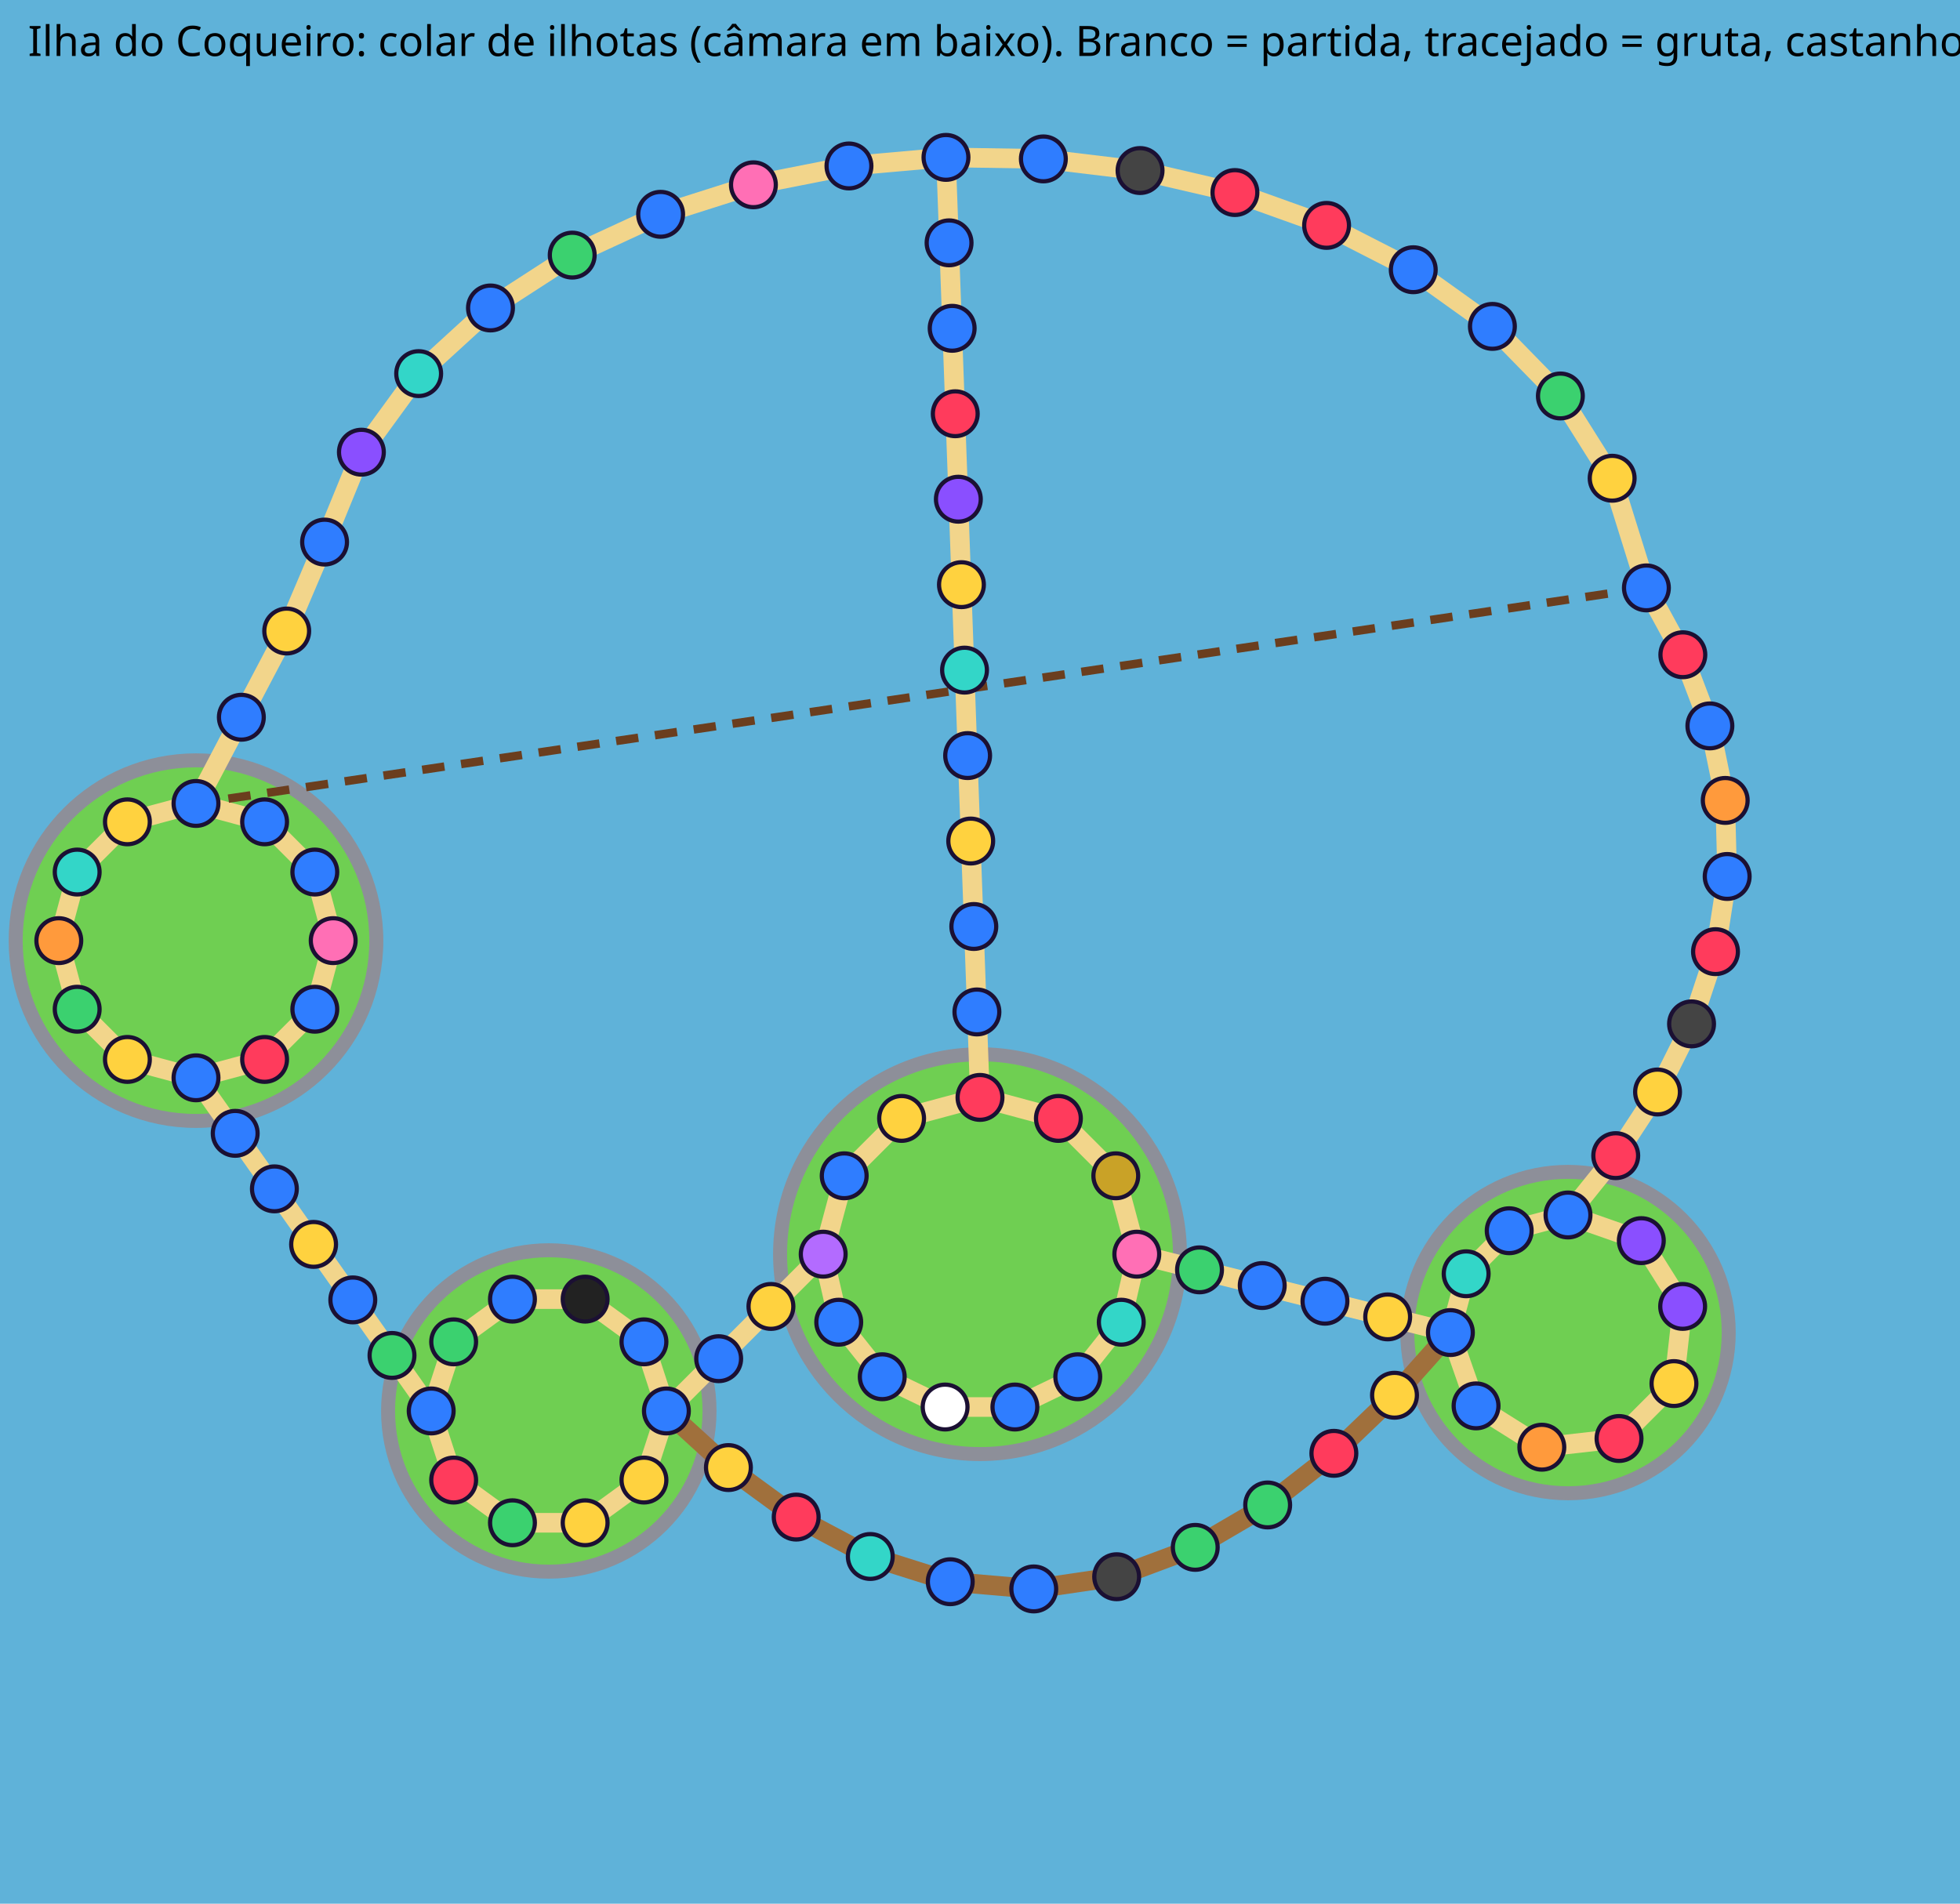
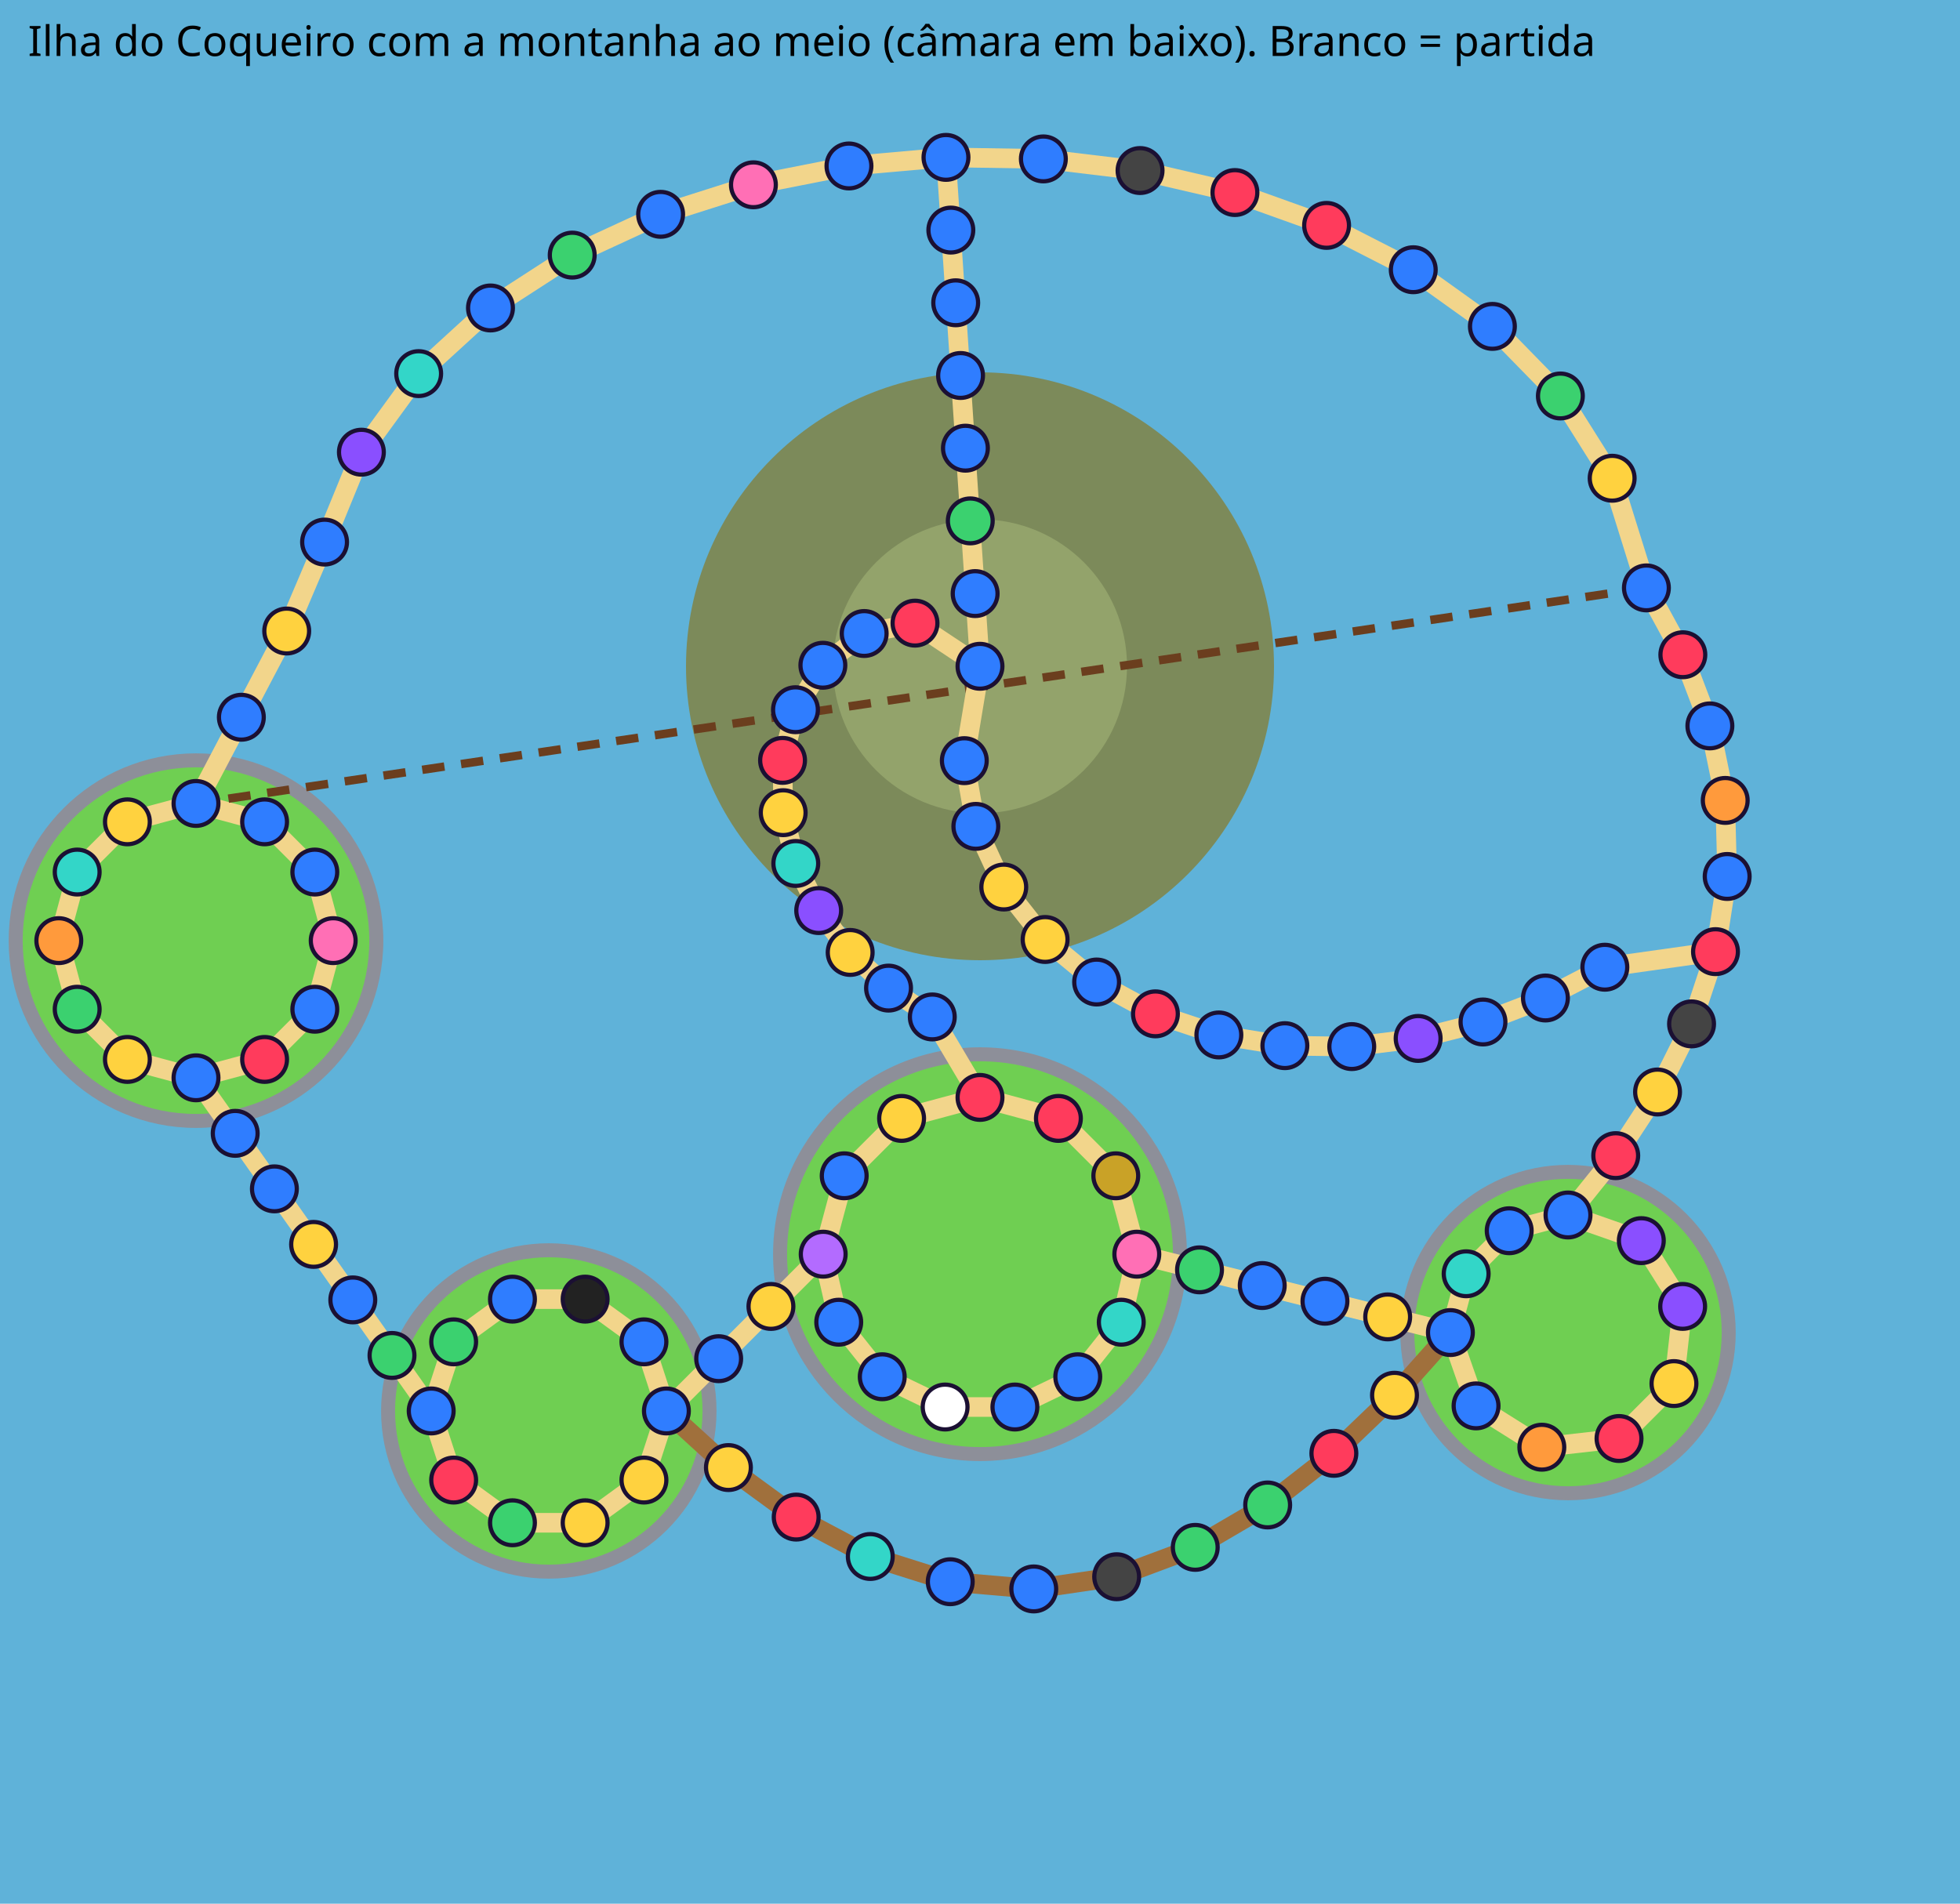
<svg xmlns="http://www.w3.org/2000/svg" width="700" height="680" viewBox="0 0 700 680">
  <rect width="700" height="680" fill="#5fb2d9" />
+   <circle cx="350" cy="238" r="105" fill="#7c8a5a" />
+   <circle cx="350" cy="238" r="52.5" fill="#93a36b" />
  <circle cx="350" cy="448" r="71.4" fill="#6fcf52" stroke="#8d8f99" stroke-width="5" />
  <circle cx="560" cy="476" r="57.4" fill="#6fcf52" stroke="#8d8f99" stroke-width="5" />
  <circle cx="70" cy="336" r="64.4" fill="#6fcf52" stroke="#8d8f99" stroke-width="5" />
  <circle cx="196" cy="504" r="57.4" fill="#6fcf52" stroke="#8d8f99" stroke-width="5" />
  <line x1="294" y1="448" x2="299.546" y2="472.297" stroke="#f2d58b" stroke-width="7" />
  <line x1="294" y1="448" x2="301.503" y2="420" stroke="#f2d58b" stroke-width="7" />
  <line x1="406" y1="448" x2="428.4" y2="453.6" stroke="#f2d58b" stroke-width="7" />
  <line x1="299.546" y1="472.297" x2="315.085" y2="491.782" stroke="#f2d58b" stroke-width="7" />
  <line x1="315.085" y1="491.782" x2="337.539" y2="502.596" stroke="#f2d58b" stroke-width="7" />
  <line x1="337.539" y1="502.596" x2="362.461" y2="502.596" stroke="#f2d58b" stroke-width="7" />
  <line x1="362.461" y1="502.596" x2="384.915" y2="491.782" stroke="#f2d58b" stroke-width="7" />
  <line x1="384.915" y1="491.782" x2="400.454" y2="472.297" stroke="#f2d58b" stroke-width="7" />
  <line x1="400.454" y1="472.297" x2="406" y2="448" stroke="#f2d58b" stroke-width="7" />
  <line x1="301.503" y1="420" x2="322" y2="399.503" stroke="#f2d58b" stroke-width="7" />
  <line x1="322" y1="399.503" x2="350" y2="392" stroke="#f2d58b" stroke-width="7" />
  <line x1="350" y1="392" x2="378" y2="399.503" stroke="#f2d58b" stroke-width="7" />
-   <line x1="350" y1="392" x2="348.895" y2="361.474" stroke="#f2d58b" stroke-width="7" />
+   <line x1="350" y1="392" x2="332.961" y2="363.256" stroke="#f2d58b" stroke-width="7" />
  <line x1="378" y1="399.503" x2="398.497" y2="420" stroke="#f2d58b" stroke-width="7" />
  <line x1="398.497" y1="420" x2="406" y2="448" stroke="#f2d58b" stroke-width="7" />
  <line x1="518" y1="476" x2="523.627" y2="455" stroke="#f2d58b" stroke-width="7" />
  <line x1="518" y1="476" x2="527.163" y2="502.186" stroke="#f2d58b" stroke-width="7" />
  <line x1="560" y1="434" x2="577.046" y2="412.799" stroke="#f2d58b" stroke-width="7" />
  <line x1="523.627" y1="455" x2="539" y2="439.627" stroke="#f2d58b" stroke-width="7" />
  <line x1="539" y1="439.627" x2="560" y2="434" stroke="#f2d58b" stroke-width="7" />
  <line x1="527.163" y1="502.186" x2="550.654" y2="516.947" stroke="#f2d58b" stroke-width="7" />
  <line x1="550.654" y1="516.947" x2="578.223" y2="513.841" stroke="#f2d58b" stroke-width="7" />
  <line x1="578.223" y1="513.841" x2="597.841" y2="494.223" stroke="#f2d58b" stroke-width="7" />
  <line x1="597.841" y1="494.223" x2="600.947" y2="466.654" stroke="#f2d58b" stroke-width="7" />
  <line x1="600.947" y1="466.654" x2="586.186" y2="443.163" stroke="#f2d58b" stroke-width="7" />
  <line x1="586.186" y1="443.163" x2="560" y2="434" stroke="#f2d58b" stroke-width="7" />
  <line x1="70" y1="287" x2="94.5" y2="293.565" stroke="#f2d58b" stroke-width="7" />
  <line x1="70" y1="287" x2="45.5" y2="293.565" stroke="#f2d58b" stroke-width="7" />
  <line x1="70" y1="385" x2="84" y2="404.833" stroke="#f2d58b" stroke-width="7" />
  <line x1="94.5" y1="293.565" x2="112.435" y2="311.5" stroke="#f2d58b" stroke-width="7" />
  <line x1="112.435" y1="311.5" x2="119" y2="336" stroke="#f2d58b" stroke-width="7" />
  <line x1="119" y1="336" x2="112.435" y2="360.5" stroke="#f2d58b" stroke-width="7" />
  <line x1="112.435" y1="360.5" x2="94.5" y2="378.435" stroke="#f2d58b" stroke-width="7" />
  <line x1="94.5" y1="378.435" x2="70" y2="385" stroke="#f2d58b" stroke-width="7" />
  <line x1="45.5" y1="293.565" x2="27.565" y2="311.5" stroke="#f2d58b" stroke-width="7" />
  <line x1="27.565" y1="311.5" x2="21" y2="336" stroke="#f2d58b" stroke-width="7" />
  <line x1="21" y1="336" x2="27.565" y2="360.5" stroke="#f2d58b" stroke-width="7" />
  <line x1="27.565" y1="360.5" x2="45.5" y2="378.435" stroke="#f2d58b" stroke-width="7" />
  <line x1="45.5" y1="378.435" x2="70" y2="385" stroke="#f2d58b" stroke-width="7" />
  <line x1="154" y1="504" x2="162.021" y2="528.687" stroke="#f2d58b" stroke-width="7" />
  <line x1="154" y1="504" x2="162.021" y2="479.313" stroke="#f2d58b" stroke-width="7" />
  <line x1="238" y1="504" x2="256.667" y2="485.333" stroke="#f2d58b" stroke-width="7" />
  <line x1="238" y1="504" x2="260.148" y2="524.221" stroke="#a0703c" stroke-width="7" />
  <line x1="162.021" y1="528.687" x2="183.021" y2="543.944" stroke="#f2d58b" stroke-width="7" />
  <line x1="183.021" y1="543.944" x2="208.979" y2="543.944" stroke="#f2d58b" stroke-width="7" />
  <line x1="208.979" y1="543.944" x2="229.979" y2="528.687" stroke="#f2d58b" stroke-width="7" />
  <line x1="229.979" y1="528.687" x2="238" y2="504" stroke="#f2d58b" stroke-width="7" />
  <line x1="162.021" y1="479.313" x2="183.021" y2="464.056" stroke="#f2d58b" stroke-width="7" />
  <line x1="183.021" y1="464.056" x2="208.979" y2="464.056" stroke="#f2d58b" stroke-width="7" />
  <line x1="208.979" y1="464.056" x2="229.979" y2="479.313" stroke="#f2d58b" stroke-width="7" />
  <line x1="229.979" y1="479.313" x2="238" y2="504" stroke="#f2d58b" stroke-width="7" />
  <line x1="428.4" y1="453.6" x2="450.8" y2="459.2" stroke="#f2d58b" stroke-width="7" />
  <line x1="450.8" y1="459.2" x2="473.2" y2="464.8" stroke="#f2d58b" stroke-width="7" />
  <line x1="473.2" y1="464.8" x2="495.6" y2="470.4" stroke="#f2d58b" stroke-width="7" />
  <line x1="495.6" y1="470.4" x2="518" y2="476" stroke="#f2d58b" stroke-width="7" />
  <line x1="588" y1="210" x2="575.767" y2="170.831" stroke="#f2d58b" stroke-width="7" />
  <line x1="588" y1="210" x2="70" y2="287" stroke="#6b3e1e" stroke-width="3" stroke-dasharray="8 6" />
  <line x1="577.046" y1="412.799" x2="591.979" y2="390.066" stroke="#f2d58b" stroke-width="7" />
  <line x1="591.979" y1="390.066" x2="604.128" y2="365.738" stroke="#f2d58b" stroke-width="7" />
  <line x1="604.128" y1="365.738" x2="612.681" y2="339.934" stroke="#f2d58b" stroke-width="7" />
  <line x1="612.681" y1="339.934" x2="616.849" y2="313.079" stroke="#f2d58b" stroke-width="7" />
+   <line x1="612.681" y1="339.934" x2="573.157" y2="345.496" stroke="#f2d58b" stroke-width="7" />
  <line x1="616.849" y1="313.079" x2="616.151" y2="285.913" stroke="#f2d58b" stroke-width="7" />
  <line x1="616.151" y1="285.913" x2="610.672" y2="259.292" stroke="#f2d58b" stroke-width="7" />
  <line x1="610.672" y1="259.292" x2="601.015" y2="233.878" stroke="#f2d58b" stroke-width="7" />
  <line x1="601.015" y1="233.878" x2="588" y2="210" stroke="#f2d58b" stroke-width="7" />
  <line x1="575.767" y1="170.831" x2="557.279" y2="141.442" stroke="#f2d58b" stroke-width="7" />
  <line x1="557.279" y1="141.442" x2="533" y2="116.588" stroke="#f2d58b" stroke-width="7" />
  <line x1="533" y1="116.588" x2="504.735" y2="96.352" stroke="#f2d58b" stroke-width="7" />
  <line x1="504.735" y1="96.352" x2="473.782" y2="80.51" stroke="#f2d58b" stroke-width="7" />
  <line x1="473.782" y1="80.51" x2="441.043" y2="68.778" stroke="#f2d58b" stroke-width="7" />
  <line x1="441.043" y1="68.778" x2="407.162" y2="60.918" stroke="#f2d58b" stroke-width="7" />
  <line x1="407.162" y1="60.918" x2="372.628" y2="56.761" stroke="#f2d58b" stroke-width="7" />
  <line x1="372.628" y1="56.761" x2="337.849" y2="56.219" stroke="#f2d58b" stroke-width="7" />
  <line x1="337.849" y1="56.219" x2="303.201" y2="59.28" stroke="#f2d58b" stroke-width="7" />
  <line x1="303.201" y1="59.28" x2="269.076" y2="66.01" stroke="#f2d58b" stroke-width="7" />
  <line x1="269.076" y1="66.01" x2="235.934" y2="76.552" stroke="#f2d58b" stroke-width="7" />
  <line x1="235.934" y1="76.552" x2="204.362" y2="91.127" stroke="#f2d58b" stroke-width="7" />
  <line x1="204.362" y1="91.127" x2="175.171" y2="110.008" stroke="#f2d58b" stroke-width="7" />
  <line x1="175.171" y1="110.008" x2="149.523" y2="133.457" stroke="#f2d58b" stroke-width="7" />
  <line x1="149.523" y1="133.457" x2="129.07" y2="161.524" stroke="#f2d58b" stroke-width="7" />
  <line x1="129.07" y1="161.524" x2="115.92" y2="193.635" stroke="#f2d58b" stroke-width="7" />
  <line x1="115.92" y1="193.635" x2="102.397" y2="225.402" stroke="#f2d58b" stroke-width="7" />
  <line x1="102.397" y1="225.402" x2="86.198" y2="256.201" stroke="#f2d58b" stroke-width="7" />
  <line x1="86.198" y1="256.201" x2="70" y2="287" stroke="#f2d58b" stroke-width="7" />
  <line x1="84" y1="404.833" x2="98" y2="424.667" stroke="#f2d58b" stroke-width="7" />
  <line x1="98" y1="424.667" x2="112" y2="444.5" stroke="#f2d58b" stroke-width="7" />
  <line x1="112" y1="444.5" x2="126" y2="464.333" stroke="#f2d58b" stroke-width="7" />
  <line x1="126" y1="464.333" x2="140" y2="484.167" stroke="#f2d58b" stroke-width="7" />
  <line x1="140" y1="484.167" x2="154" y2="504" stroke="#f2d58b" stroke-width="7" />
  <line x1="256.667" y1="485.333" x2="275.333" y2="466.667" stroke="#f2d58b" stroke-width="7" />
  <line x1="275.333" y1="466.667" x2="294" y2="448" stroke="#f2d58b" stroke-width="7" />
  <line x1="260.148" y1="524.221" x2="284.355" y2="541.913" stroke="#a0703c" stroke-width="7" />
  <line x1="284.355" y1="541.913" x2="310.814" y2="555.985" stroke="#a0703c" stroke-width="7" />
  <line x1="310.814" y1="555.985" x2="339.375" y2="565.001" stroke="#a0703c" stroke-width="7" />
  <line x1="339.375" y1="565.001" x2="369.198" y2="567.576" stroke="#a0703c" stroke-width="7" />
  <line x1="369.198" y1="567.576" x2="398.816" y2="563.216" stroke="#a0703c" stroke-width="7" />
  <line x1="398.816" y1="563.216" x2="426.875" y2="552.728" stroke="#a0703c" stroke-width="7" />
  <line x1="426.875" y1="552.728" x2="452.739" y2="537.581" stroke="#a0703c" stroke-width="7" />
  <line x1="452.739" y1="537.581" x2="476.381" y2="519.138" stroke="#a0703c" stroke-width="7" />
  <line x1="476.381" y1="519.138" x2="498.038" y2="498.389" stroke="#a0703c" stroke-width="7" />
  <line x1="498.038" y1="498.389" x2="518" y2="476" stroke="#a0703c" stroke-width="7" />
-   <line x1="348.895" y1="361.474" x2="347.791" y2="330.949" stroke="#f2d58b" stroke-width="7" />
-   <line x1="347.791" y1="330.949" x2="346.686" y2="300.423" stroke="#f2d58b" stroke-width="7" />
-   <line x1="346.686" y1="300.423" x2="345.581" y2="269.898" stroke="#f2d58b" stroke-width="7" />
-   <line x1="345.581" y1="269.898" x2="344.477" y2="239.372" stroke="#f2d58b" stroke-width="7" />
-   <line x1="344.477" y1="239.372" x2="343.372" y2="208.847" stroke="#f2d58b" stroke-width="7" />
-   <line x1="343.372" y1="208.847" x2="342.267" y2="178.321" stroke="#f2d58b" stroke-width="7" />
-   <line x1="342.267" y1="178.321" x2="341.163" y2="147.796" stroke="#f2d58b" stroke-width="7" />
-   <line x1="341.163" y1="147.796" x2="340.058" y2="117.27" stroke="#f2d58b" stroke-width="7" />
-   <line x1="340.058" y1="117.27" x2="338.954" y2="86.745" stroke="#f2d58b" stroke-width="7" />
-   <line x1="338.954" y1="86.745" x2="337.849" y2="56.219" stroke="#f2d58b" stroke-width="7" />
+   <line x1="350" y1="238" x2="348.264" y2="212.031" stroke="#f2d58b" stroke-width="7" />
+   <line x1="332.961" y1="363.256" x2="317.336" y2="352.955" stroke="#f2d58b" stroke-width="7" />
+   <line x1="317.336" y1="352.955" x2="303.631" y2="340.216" stroke="#f2d58b" stroke-width="7" />
+   <line x1="303.631" y1="340.216" x2="292.393" y2="325.259" stroke="#f2d58b" stroke-width="7" />
+   <line x1="292.393" y1="325.259" x2="284.213" y2="308.439" stroke="#f2d58b" stroke-width="7" />
+   <line x1="284.213" y1="308.439" x2="279.706" y2="290.294" stroke="#f2d58b" stroke-width="7" />
+   <line x1="279.706" y1="290.294" x2="279.484" y2="271.607" stroke="#f2d58b" stroke-width="7" />
+   <line x1="279.484" y1="271.607" x2="284.096" y2="253.512" stroke="#f2d58b" stroke-width="7" />
+   <line x1="284.096" y1="253.512" x2="293.881" y2="237.635" stroke="#f2d58b" stroke-width="7" />
+   <line x1="293.881" y1="237.635" x2="308.633" y2="226.291" stroke="#f2d58b" stroke-width="7" />
+   <line x1="308.633" y1="226.291" x2="326.788" y2="222.585" stroke="#f2d58b" stroke-width="7" />
+   <line x1="326.788" y1="222.585" x2="350" y2="238" stroke="#f2d58b" stroke-width="7" />
+   <line x1="573.157" y1="345.496" x2="551.94" y2="356.489" stroke="#f2d58b" stroke-width="7" />
+   <line x1="551.94" y1="356.489" x2="529.636" y2="365.059" stroke="#f2d58b" stroke-width="7" />
+   <line x1="529.636" y1="365.059" x2="506.479" y2="370.936" stroke="#f2d58b" stroke-width="7" />
+   <line x1="506.479" y1="370.936" x2="482.767" y2="373.846" stroke="#f2d58b" stroke-width="7" />
+   <line x1="482.767" y1="373.846" x2="458.882" y2="373.515" stroke="#f2d58b" stroke-width="7" />
+   <line x1="458.882" y1="373.515" x2="435.307" y2="369.689" stroke="#f2d58b" stroke-width="7" />
+   <line x1="435.307" y1="369.689" x2="412.648" y2="362.153" stroke="#f2d58b" stroke-width="7" />
+   <line x1="412.648" y1="362.153" x2="391.658" y2="350.781" stroke="#f2d58b" stroke-width="7" />
+   <line x1="391.658" y1="350.781" x2="373.251" y2="335.591" stroke="#f2d58b" stroke-width="7" />
+   <line x1="373.251" y1="335.591" x2="358.489" y2="316.849" stroke="#f2d58b" stroke-width="7" />
+   <line x1="358.489" y1="316.849" x2="348.519" y2="295.188" stroke="#f2d58b" stroke-width="7" />
+   <line x1="348.519" y1="295.188" x2="344.398" y2="271.711" stroke="#f2d58b" stroke-width="7" />
+   <line x1="344.398" y1="271.711" x2="350" y2="238" stroke="#f2d58b" stroke-width="7" />
+   <line x1="348.264" y1="212.031" x2="346.528" y2="186.063" stroke="#f2d58b" stroke-width="7" />
+   <line x1="346.528" y1="186.063" x2="344.792" y2="160.094" stroke="#f2d58b" stroke-width="7" />
+   <line x1="344.792" y1="160.094" x2="343.057" y2="134.125" stroke="#f2d58b" stroke-width="7" />
+   <line x1="343.057" y1="134.125" x2="341.321" y2="108.157" stroke="#f2d58b" stroke-width="7" />
+   <line x1="341.321" y1="108.157" x2="339.585" y2="82.188" stroke="#f2d58b" stroke-width="7" />
+   <line x1="339.585" y1="82.188" x2="337.849" y2="56.219" stroke="#f2d58b" stroke-width="7" />
  <circle cx="294" cy="448" r="8" fill="#b36bff" stroke="#1b1033" stroke-width="1.5" />
  <circle cx="406" cy="448" r="8" fill="#ff6fb5" stroke="#1b1033" stroke-width="1.5" />
  <circle cx="299.546" cy="472.297" r="8" fill="#2f7dff" stroke="#1b1033" stroke-width="1.5" />
  <circle cx="315.085" cy="491.782" r="8" fill="#2f7dff" stroke="#1b1033" stroke-width="1.5" />
  <circle cx="337.539" cy="502.596" r="8" fill="#fff" stroke="#1b1033" stroke-width="1.5" />
  <circle cx="362.461" cy="502.596" r="8" fill="#2f7dff" stroke="#1b1033" stroke-width="1.5" />
  <circle cx="384.915" cy="491.782" r="8" fill="#2f7dff" stroke="#1b1033" stroke-width="1.5" />
  <circle cx="400.454" cy="472.297" r="8" fill="#33d6c8" stroke="#1b1033" stroke-width="1.5" />
  <circle cx="301.503" cy="420" r="8" fill="#2f7dff" stroke="#1b1033" stroke-width="1.5" />
  <circle cx="322" cy="399.503" r="8" fill="#ffd23f" stroke="#1b1033" stroke-width="1.5" />
  <circle cx="350" cy="392" r="8" fill="#ff3b5c" stroke="#1b1033" stroke-width="1.5" />
  <circle cx="378" cy="399.503" r="8" fill="#ff3b5c" stroke="#1b1033" stroke-width="1.5" />
  <circle cx="398.497" cy="420" r="8" fill="#c9a227" stroke="#1b1033" stroke-width="1.5" />
  <circle cx="518" cy="476" r="8" fill="#2f7dff" stroke="#1b1033" stroke-width="1.5" />
  <circle cx="560" cy="434" r="8" fill="#2f7dff" stroke="#1b1033" stroke-width="1.5" />
  <circle cx="523.627" cy="455" r="8" fill="#33d6c8" stroke="#1b1033" stroke-width="1.5" />
  <circle cx="539" cy="439.627" r="8" fill="#2f7dff" stroke="#1b1033" stroke-width="1.5" />
  <circle cx="527.163" cy="502.186" r="8" fill="#2f7dff" stroke="#1b1033" stroke-width="1.5" />
  <circle cx="550.654" cy="516.947" r="8" fill="#ff9a3c" stroke="#1b1033" stroke-width="1.5" />
  <circle cx="578.223" cy="513.841" r="8" fill="#ff3b5c" stroke="#1b1033" stroke-width="1.5" />
  <circle cx="597.841" cy="494.223" r="8" fill="#ffd23f" stroke="#1b1033" stroke-width="1.5" />
  <circle cx="600.947" cy="466.654" r="8" fill="#8a4fff" stroke="#1b1033" stroke-width="1.5" />
  <circle cx="586.186" cy="443.163" r="8" fill="#8a4fff" stroke="#1b1033" stroke-width="1.5" />
  <circle cx="70" cy="287" r="8" fill="#2f7dff" stroke="#1b1033" stroke-width="1.5" />
  <circle cx="70" cy="385" r="8" fill="#2f7dff" stroke="#1b1033" stroke-width="1.5" />
  <circle cx="94.5" cy="293.565" r="8" fill="#2f7dff" stroke="#1b1033" stroke-width="1.5" />
  <circle cx="112.435" cy="311.5" r="8" fill="#2f7dff" stroke="#1b1033" stroke-width="1.5" />
  <circle cx="119" cy="336" r="8" fill="#ff6fb5" stroke="#1b1033" stroke-width="1.5" />
  <circle cx="112.435" cy="360.5" r="8" fill="#2f7dff" stroke="#1b1033" stroke-width="1.5" />
  <circle cx="94.5" cy="378.435" r="8" fill="#ff3b5c" stroke="#1b1033" stroke-width="1.5" />
  <circle cx="45.5" cy="293.565" r="8" fill="#ffd23f" stroke="#1b1033" stroke-width="1.5" />
  <circle cx="27.565" cy="311.5" r="8" fill="#33d6c8" stroke="#1b1033" stroke-width="1.5" />
  <circle cx="21" cy="336" r="8" fill="#ff9a3c" stroke="#1b1033" stroke-width="1.5" />
  <circle cx="27.565" cy="360.5" r="8" fill="#3bd16f" stroke="#1b1033" stroke-width="1.5" />
  <circle cx="45.5" cy="378.435" r="8" fill="#ffd23f" stroke="#1b1033" stroke-width="1.5" />
  <circle cx="154" cy="504" r="8" fill="#2f7dff" stroke="#1b1033" stroke-width="1.5" />
  <circle cx="238" cy="504" r="8" fill="#2f7dff" stroke="#1b1033" stroke-width="1.5" />
  <circle cx="162.021" cy="528.687" r="8" fill="#ff3b5c" stroke="#1b1033" stroke-width="1.5" />
  <circle cx="183.021" cy="543.944" r="8" fill="#3bd16f" stroke="#1b1033" stroke-width="1.5" />
  <circle cx="208.979" cy="543.944" r="8" fill="#ffd23f" stroke="#1b1033" stroke-width="1.5" />
  <circle cx="229.979" cy="528.687" r="8" fill="#ffd23f" stroke="#1b1033" stroke-width="1.5" />
  <circle cx="162.021" cy="479.313" r="8" fill="#3bd16f" stroke="#1b1033" stroke-width="1.5" />
  <circle cx="183.021" cy="464.056" r="8" fill="#2f7dff" stroke="#1b1033" stroke-width="1.5" />
  <circle cx="208.979" cy="464.056" r="8" fill="#222" stroke="#1b1033" stroke-width="1.5" />
  <circle cx="229.979" cy="479.313" r="8" fill="#2f7dff" stroke="#1b1033" stroke-width="1.5" />
  <circle cx="428.4" cy="453.6" r="8" fill="#3bd16f" stroke="#1b1033" stroke-width="1.5" />
  <circle cx="450.8" cy="459.2" r="8" fill="#2f7dff" stroke="#1b1033" stroke-width="1.5" />
  <circle cx="473.2" cy="464.8" r="8" fill="#2f7dff" stroke="#1b1033" stroke-width="1.5" />
  <circle cx="495.6" cy="470.4" r="8" fill="#ffd23f" stroke="#1b1033" stroke-width="1.5" />
  <circle cx="588" cy="210" r="8" fill="#2f7dff" stroke="#1b1033" stroke-width="1.5" />
  <circle cx="577.046" cy="412.799" r="8" fill="#ff3b5c" stroke="#1b1033" stroke-width="1.5" />
  <circle cx="591.979" cy="390.066" r="8" fill="#ffd23f" stroke="#1b1033" stroke-width="1.5" />
  <circle cx="604.128" cy="365.738" r="8" fill="#444" stroke="#1b1033" stroke-width="1.5" />
  <circle cx="612.681" cy="339.934" r="8" fill="#ff3b5c" stroke="#1b1033" stroke-width="1.5" />
  <circle cx="616.849" cy="313.079" r="8" fill="#2f7dff" stroke="#1b1033" stroke-width="1.5" />
  <circle cx="616.151" cy="285.913" r="8" fill="#ff9a3c" stroke="#1b1033" stroke-width="1.5" />
  <circle cx="610.672" cy="259.292" r="8" fill="#2f7dff" stroke="#1b1033" stroke-width="1.5" />
  <circle cx="601.015" cy="233.878" r="8" fill="#ff3b5c" stroke="#1b1033" stroke-width="1.5" />
  <circle cx="575.767" cy="170.831" r="8" fill="#ffd23f" stroke="#1b1033" stroke-width="1.5" />
  <circle cx="557.279" cy="141.442" r="8" fill="#3bd16f" stroke="#1b1033" stroke-width="1.5" />
  <circle cx="533" cy="116.588" r="8" fill="#2f7dff" stroke="#1b1033" stroke-width="1.5" />
  <circle cx="504.735" cy="96.352" r="8" fill="#2f7dff" stroke="#1b1033" stroke-width="1.5" />
  <circle cx="473.782" cy="80.51" r="8" fill="#ff3b5c" stroke="#1b1033" stroke-width="1.5" />
  <circle cx="441.043" cy="68.778" r="8" fill="#ff3b5c" stroke="#1b1033" stroke-width="1.5" />
  <circle cx="407.162" cy="60.918" r="8" fill="#444" stroke="#1b1033" stroke-width="1.5" />
  <circle cx="372.628" cy="56.761" r="8" fill="#2f7dff" stroke="#1b1033" stroke-width="1.5" />
  <circle cx="337.849" cy="56.219" r="8" fill="#2f7dff" stroke="#1b1033" stroke-width="1.5" />
  <circle cx="303.201" cy="59.28" r="8" fill="#2f7dff" stroke="#1b1033" stroke-width="1.5" />
  <circle cx="269.076" cy="66.01" r="8" fill="#ff6fb5" stroke="#1b1033" stroke-width="1.5" />
  <circle cx="235.934" cy="76.552" r="8" fill="#2f7dff" stroke="#1b1033" stroke-width="1.5" />
  <circle cx="204.362" cy="91.127" r="8" fill="#3bd16f" stroke="#1b1033" stroke-width="1.5" />
  <circle cx="175.171" cy="110.008" r="8" fill="#2f7dff" stroke="#1b1033" stroke-width="1.5" />
  <circle cx="149.523" cy="133.457" r="8" fill="#33d6c8" stroke="#1b1033" stroke-width="1.5" />
  <circle cx="129.07" cy="161.524" r="8" fill="#8a4fff" stroke="#1b1033" stroke-width="1.5" />
  <circle cx="115.92" cy="193.635" r="8" fill="#2f7dff" stroke="#1b1033" stroke-width="1.5" />
  <circle cx="102.397" cy="225.402" r="8" fill="#ffd23f" stroke="#1b1033" stroke-width="1.5" />
  <circle cx="86.198" cy="256.201" r="8" fill="#2f7dff" stroke="#1b1033" stroke-width="1.5" />
  <circle cx="84" cy="404.833" r="8" fill="#2f7dff" stroke="#1b1033" stroke-width="1.5" />
  <circle cx="98" cy="424.667" r="8" fill="#2f7dff" stroke="#1b1033" stroke-width="1.5" />
  <circle cx="112" cy="444.5" r="8" fill="#ffd23f" stroke="#1b1033" stroke-width="1.5" />
  <circle cx="126" cy="464.333" r="8" fill="#2f7dff" stroke="#1b1033" stroke-width="1.5" />
  <circle cx="140" cy="484.167" r="8" fill="#3bd16f" stroke="#1b1033" stroke-width="1.5" />
  <circle cx="256.667" cy="485.333" r="8" fill="#2f7dff" stroke="#1b1033" stroke-width="1.5" />
  <circle cx="275.333" cy="466.667" r="8" fill="#ffd23f" stroke="#1b1033" stroke-width="1.5" />
  <circle cx="260.148" cy="524.221" r="8" fill="#ffd23f" stroke="#1b1033" stroke-width="1.5" />
  <circle cx="284.355" cy="541.913" r="8" fill="#ff3b5c" stroke="#1b1033" stroke-width="1.5" />
  <circle cx="310.814" cy="555.985" r="8" fill="#33d6c8" stroke="#1b1033" stroke-width="1.5" />
  <circle cx="339.375" cy="565.001" r="8" fill="#2f7dff" stroke="#1b1033" stroke-width="1.5" />
  <circle cx="369.198" cy="567.576" r="8" fill="#2f7dff" stroke="#1b1033" stroke-width="1.5" />
  <circle cx="398.816" cy="563.216" r="8" fill="#444" stroke="#1b1033" stroke-width="1.5" />
  <circle cx="426.875" cy="552.728" r="8" fill="#3bd16f" stroke="#1b1033" stroke-width="1.5" />
  <circle cx="452.739" cy="537.581" r="8" fill="#3bd16f" stroke="#1b1033" stroke-width="1.5" />
  <circle cx="476.381" cy="519.138" r="8" fill="#ff3b5c" stroke="#1b1033" stroke-width="1.5" />
  <circle cx="498.038" cy="498.389" r="8" fill="#ffd23f" stroke="#1b1033" stroke-width="1.5" />
-   <circle cx="348.895" cy="361.474" r="8" fill="#2f7dff" stroke="#1b1033" stroke-width="1.5" />
-   <circle cx="347.791" cy="330.949" r="8" fill="#2f7dff" stroke="#1b1033" stroke-width="1.5" />
-   <circle cx="346.686" cy="300.423" r="8" fill="#ffd23f" stroke="#1b1033" stroke-width="1.5" />
-   <circle cx="345.581" cy="269.898" r="8" fill="#2f7dff" stroke="#1b1033" stroke-width="1.5" />
-   <circle cx="344.477" cy="239.372" r="8" fill="#33d6c8" stroke="#1b1033" stroke-width="1.5" />
-   <circle cx="343.372" cy="208.847" r="8" fill="#ffd23f" stroke="#1b1033" stroke-width="1.5" />
-   <circle cx="342.267" cy="178.321" r="8" fill="#8a4fff" stroke="#1b1033" stroke-width="1.5" />
-   <circle cx="341.163" cy="147.796" r="8" fill="#ff3b5c" stroke="#1b1033" stroke-width="1.5" />
-   <circle cx="340.058" cy="117.27" r="8" fill="#2f7dff" stroke="#1b1033" stroke-width="1.5" />
-   <circle cx="338.954" cy="86.745" r="8" fill="#2f7dff" stroke="#1b1033" stroke-width="1.5" />
-   <text x="10" y="20" font-family="sans-serif" font-size="15">Ilha do Coqueiro: colar de ilhotas (câmara em baixo). Branco = partida, tracejado = gruta, castanho = ponte</text>
+   <circle cx="350" cy="238" r="8" fill="#2f7dff" stroke="#1b1033" stroke-width="1.5" />
+   <circle cx="332.961" cy="363.256" r="8" fill="#2f7dff" stroke="#1b1033" stroke-width="1.5" />
+   <circle cx="317.336" cy="352.955" r="8" fill="#2f7dff" stroke="#1b1033" stroke-width="1.5" />
+   <circle cx="303.631" cy="340.216" r="8" fill="#ffd23f" stroke="#1b1033" stroke-width="1.5" />
+   <circle cx="292.393" cy="325.259" r="8" fill="#8a4fff" stroke="#1b1033" stroke-width="1.5" />
+   <circle cx="284.213" cy="308.439" r="8" fill="#33d6c8" stroke="#1b1033" stroke-width="1.5" />
+   <circle cx="279.706" cy="290.294" r="8" fill="#ffd23f" stroke="#1b1033" stroke-width="1.5" />
+   <circle cx="279.484" cy="271.607" r="8" fill="#ff3b5c" stroke="#1b1033" stroke-width="1.5" />
+   <circle cx="284.096" cy="253.512" r="8" fill="#2f7dff" stroke="#1b1033" stroke-width="1.5" />
+   <circle cx="293.881" cy="237.635" r="8" fill="#2f7dff" stroke="#1b1033" stroke-width="1.5" />
+   <circle cx="308.633" cy="226.291" r="8" fill="#2f7dff" stroke="#1b1033" stroke-width="1.5" />
+   <circle cx="326.788" cy="222.585" r="8" fill="#ff3b5c" stroke="#1b1033" stroke-width="1.5" />
+   <circle cx="573.157" cy="345.496" r="8" fill="#2f7dff" stroke="#1b1033" stroke-width="1.5" />
+   <circle cx="551.94" cy="356.489" r="8" fill="#2f7dff" stroke="#1b1033" stroke-width="1.5" />
+   <circle cx="529.636" cy="365.059" r="8" fill="#2f7dff" stroke="#1b1033" stroke-width="1.5" />
+   <circle cx="506.479" cy="370.936" r="8" fill="#8a4fff" stroke="#1b1033" stroke-width="1.5" />
+   <circle cx="482.767" cy="373.846" r="8" fill="#2f7dff" stroke="#1b1033" stroke-width="1.5" />
+   <circle cx="458.882" cy="373.515" r="8" fill="#2f7dff" stroke="#1b1033" stroke-width="1.5" />
+   <circle cx="435.307" cy="369.689" r="8" fill="#2f7dff" stroke="#1b1033" stroke-width="1.5" />
+   <circle cx="412.648" cy="362.153" r="8" fill="#ff3b5c" stroke="#1b1033" stroke-width="1.5" />
+   <circle cx="391.658" cy="350.781" r="8" fill="#2f7dff" stroke="#1b1033" stroke-width="1.5" />
+   <circle cx="373.251" cy="335.591" r="8" fill="#ffd23f" stroke="#1b1033" stroke-width="1.5" />
+   <circle cx="358.489" cy="316.849" r="8" fill="#ffd23f" stroke="#1b1033" stroke-width="1.5" />
+   <circle cx="348.519" cy="295.188" r="8" fill="#2f7dff" stroke="#1b1033" stroke-width="1.5" />
+   <circle cx="344.398" cy="271.711" r="8" fill="#2f7dff" stroke="#1b1033" stroke-width="1.5" />
+   <circle cx="348.264" cy="212.031" r="8" fill="#2f7dff" stroke="#1b1033" stroke-width="1.5" />
+   <circle cx="346.528" cy="186.063" r="8" fill="#3bd16f" stroke="#1b1033" stroke-width="1.5" />
+   <circle cx="344.792" cy="160.094" r="8" fill="#2f7dff" stroke="#1b1033" stroke-width="1.5" />
+   <circle cx="343.057" cy="134.125" r="8" fill="#2f7dff" stroke="#1b1033" stroke-width="1.5" />
+   <circle cx="341.321" cy="108.157" r="8" fill="#2f7dff" stroke="#1b1033" stroke-width="1.5" />
+   <circle cx="339.585" cy="82.188" r="8" fill="#2f7dff" stroke="#1b1033" stroke-width="1.5" />
+   <text x="10" y="20" font-family="sans-serif" font-size="15">Ilha do Coqueiro com a montanha ao meio (câmara em baixo). Branco = partida</text>
</svg>
